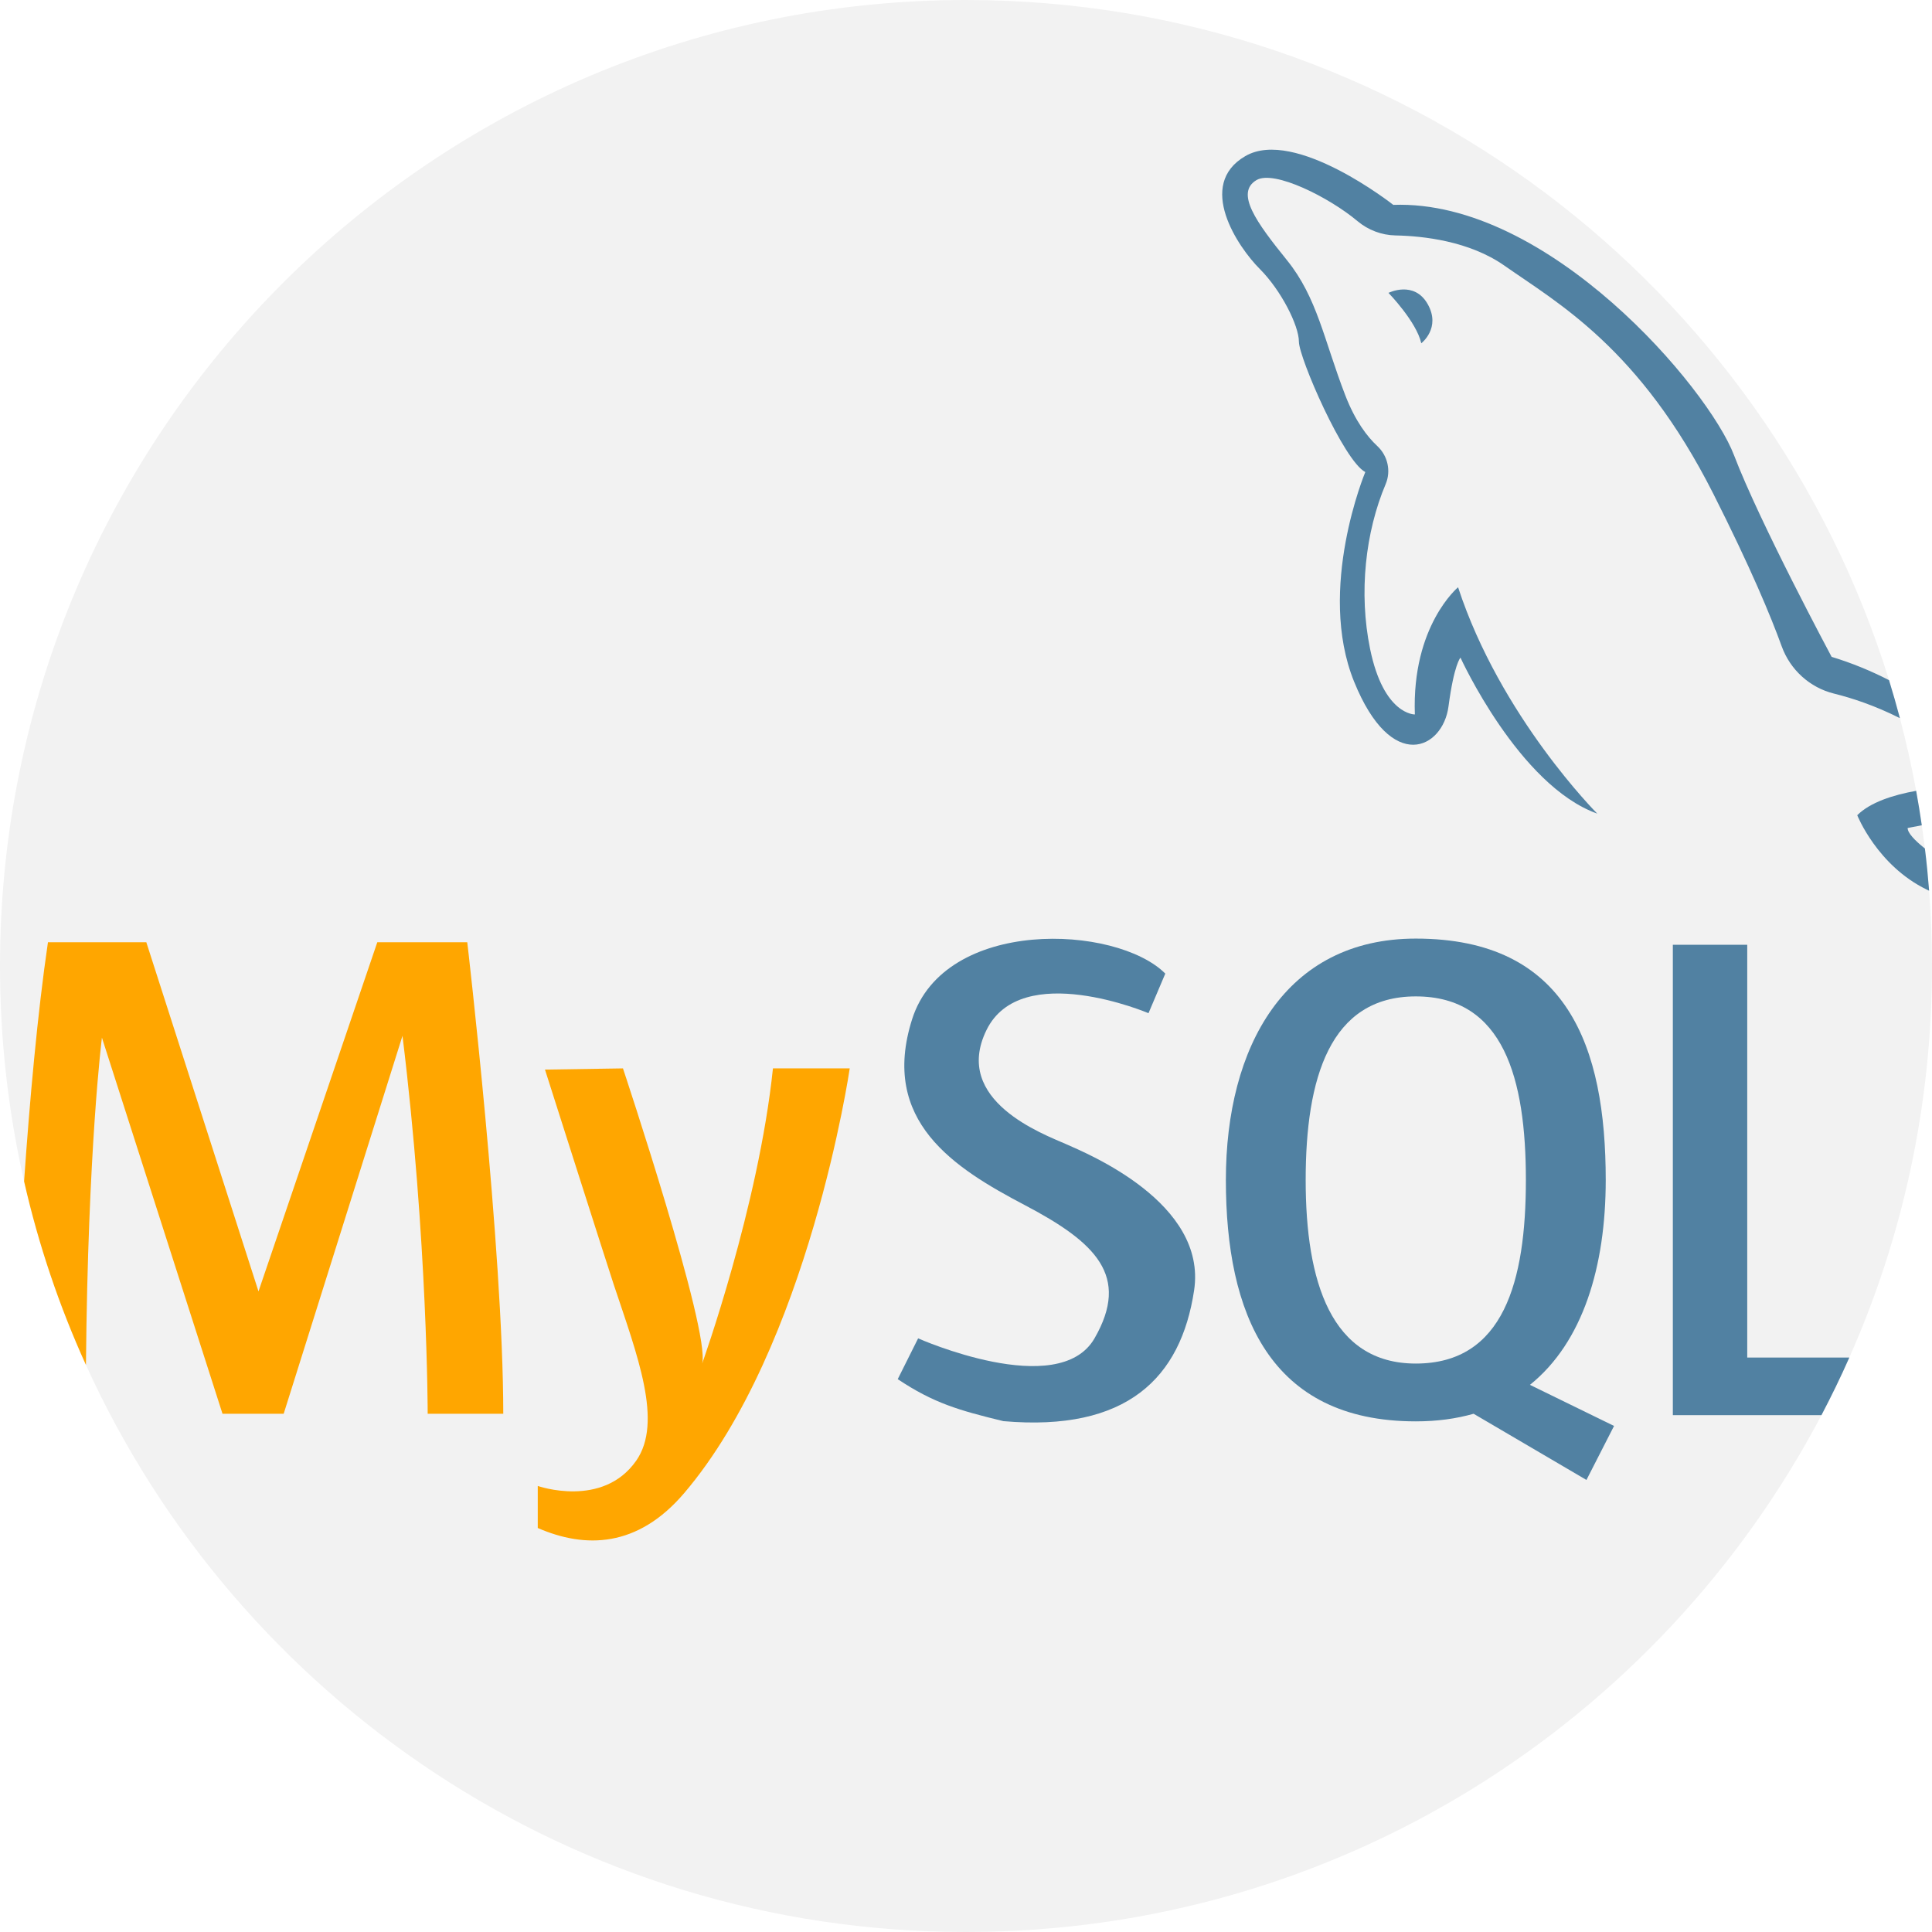
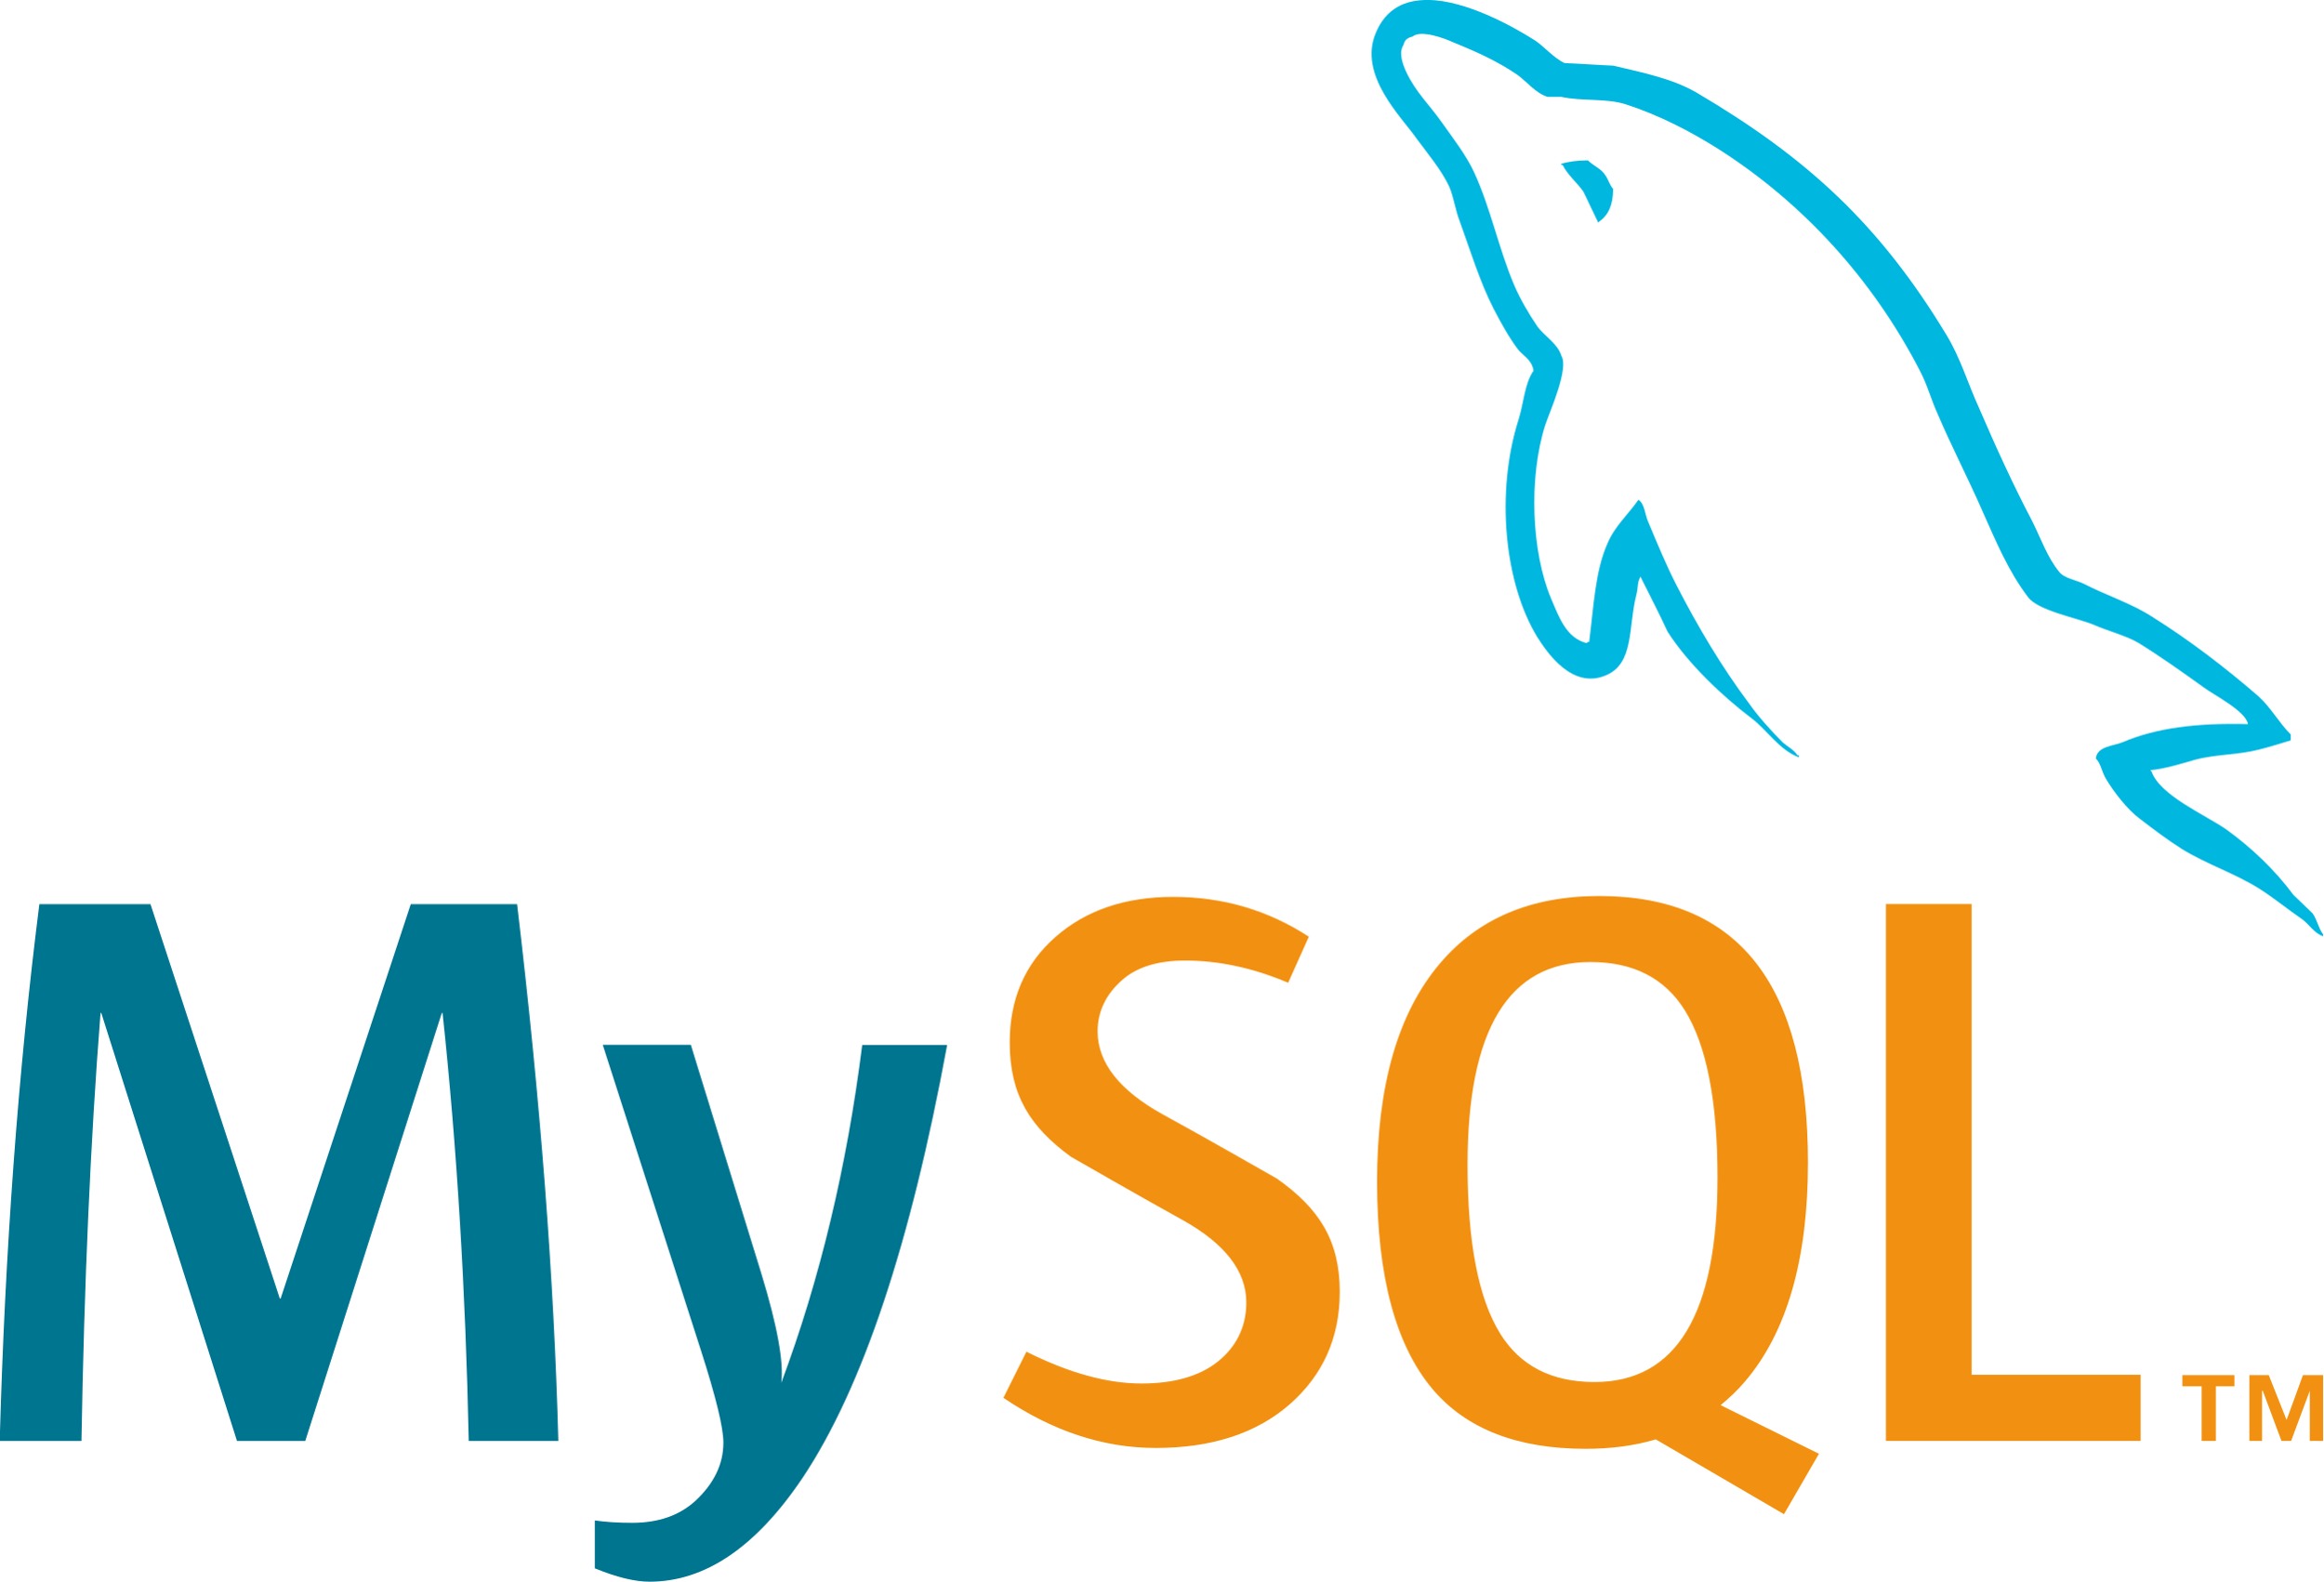
- <svg xmlns="http://www.w3.org/2000/svg" version="1.1" width="512" height="512" x="0" y="0" viewBox="0 0 512 512" style="enable-background:new 0 0 512 512" xml:space="preserve" class="">
-   <g>
-     <path style="" d="M512,256c0,36.937-7.826,72.056-21.911,103.769c-2.288,5.183-4.765,10.271-7.387,15.266  C439.85,456.474,354.408,512,256,512c-103.685,0-192.972-61.639-233.221-150.277c-7.022-15.464-12.549-31.744-16.394-48.661  C2.205,294.713,0,275.613,0,256C0,114.615,114.615,0,256,0c115.012,0,212.302,75.839,244.611,180.245  c1.024,3.323,1.985,6.687,2.884,10.073v0.01c1.672,6.332,3.114,12.737,4.305,19.247c0.554,3.03,1.055,6.071,1.494,9.132  c0.303,2.048,0.585,4.096,0.825,6.165c0.46,3.699,0.825,7.429,1.118,11.18C511.739,242.636,512,249.292,512,256z" fill="#f2f2f2" data-original="#f2f2f2" class="" />
-     <g>
-       <path style="" d="M367.961,77.614c0,0,7.42,7.632,8.691,13.355c0,0,5.3-4.028,1.696-10.387   C374.744,74.222,367.961,77.614,367.961,77.614z" fill="#5181a2" data-original="#5181a2" />
-       <path style="" d="M503.495,190.318c-6.666-3.354-12.727-5.339-17.471-6.51c-6.416-1.588-11.609-6.311-13.855-12.528   c-2.884-7.973-8.255-20.888-18.139-40.458c-19.508-38.578-41.127-50.448-55.327-60.416c-9.32-6.541-21.567-7.868-28.881-8.014   c-3.688-0.073-7.241-1.421-10.073-3.793c-7.45-6.269-22.1-13.636-26.76-10.877c-5.726,3.396,0,11.243,8.046,21.201   c8.056,9.968,9.759,20.992,15.475,35.83c2.644,6.844,5.831,10.982,8.485,13.448c2.779,2.591,3.688,6.614,2.215,10.104   c-5.371,12.696-7.168,28.776-4.127,43.645c3.605,17.596,11.87,17.387,11.87,17.387c-0.846-23.531,11.452-33.708,11.452-33.708   c11.233,34.335,36.885,59.988,36.885,59.988c-20.773-7.419-36.247-41.336-36.247-41.336s-1.693,1.693-3.177,12.936   c-1.484,11.233-15.057,18.014-25.015-6.572c-9.968-24.597,2.967-55.547,2.967-55.547c-5.726-2.968-17.596-30.312-17.596-34.555   c0-4.232-4.671-13.563-10.386-19.289c-5.726-5.716-16.959-22.256-3.814-29.884c13.134-7.638,39.215,12.925,39.215,12.925   c41.127-1.484,83.519,48.546,90.3,66.351c6.781,17.805,25.861,53.426,25.861,53.426c5.413,1.641,10.501,3.762,15.214,6.175   C501.635,183.568,502.596,186.932,503.495,190.318z" fill="#5181a2" data-original="#5181a2" />
-       <path style="" d="M511.237,236.053c-0.209-0.094-0.408-0.199-0.606-0.293c-13.145-6.363-18.442-19.717-18.442-19.717   c3.406-3.406,9.446-5.36,15.611-6.468c0.554,3.03,1.055,6.071,1.494,9.132c-2.299,0.449-3.751,0.721-3.751,0.721   c0,1.296,1.808,3.229,4.577,5.444C510.579,228.571,510.945,232.302,511.237,236.053z" fill="#5181a2" data-original="#5181a2" />
-     </g>
-     <g>
-       <path style="" d="M133.371,374.659H113.34c0,0,0-45.777-6.677-100.153L75.18,374.659H58.964l-31.953-99.673   c0,0-3.72,29.288-4.232,86.737c-7.022-15.464-12.549-31.744-16.394-48.661c1.473-21.264,3.542-44.44,6.322-63.352h26.07   l29.727,92.526l31.483-92.526h23.845C123.831,249.71,133.371,331.264,133.371,374.659z" fill="#ffa600" data-original="#ffa600" class="" />
-       <path style="" d="M144.423,283.452l20.668-0.318c0,0,23.212,69.637,20.987,78.222c0,0,14.945-41.655,18.761-78.222   h20.35c0,0-10.812,73.771-43.88,112.564c-12.375,14.517-26.262,14.695-38.799,9.236v-11.143c0,0,17.177,6.042,26.081-6.678   c7.168-10.24,0.322-27.898-5.938-46.671C161.135,335.896,144.423,283.452,144.423,283.452z" fill="#ffa600" data-original="#ffa600" class="" />
-     </g>
-     <g>
-       <path style="" d="M237.908,365.491l5.405-10.812c0,0,37.204,16.534,46.742,0c9.539-16.534,0.318-25.438-18.442-35.296   c-18.76-9.858-38.475-22.258-29.89-49.287c8.586-27.028,54.056-25.12,67.093-12.083l-4.451,10.493c0,0-33.705-14.309-42.926,4.451   c-9.221,18.76,15.263,27.664,20.987,30.208c5.724,2.544,37.521,15.58,34.024,38.793s-17.807,37.521-50.558,34.659   C254.124,373.758,247.447,371.85,237.908,365.491z" fill="#5181a2" data-original="#5181a2" />
-       <path style="" d="M405.452,367c14.054-11.295,20.083-31.389,20.083-54.293c0-35.328-10.167-63.969-50.333-63.969   c-34.586,0-50.333,28.641-50.333,63.969s11.515,63.969,50.333,63.969c5.622,0,10.721-0.7,15.318-2.017l29.905,17.544l7.314-14.315   L405.452,367z M375.202,361.357c-22.507,0-29.184-21.786-29.184-48.65c0-26.875,6.363-48.65,29.184-48.65   c23.28,0,29.174,21.776,29.174,48.65C404.375,339.571,398.482,361.357,375.202,361.357z" fill="#5181a2" data-original="#5181a2" />
-       <path style="" d="M490.088,359.769c-2.288,5.183-4.765,10.271-7.387,15.266h-39.382V250.378h19.717v109.39H490.088z" fill="#5181a2" data-original="#5181a2" />
-     </g>
-   </g>
+ <svg xmlns="http://www.w3.org/2000/svg" viewBox="-7.929 -7.929 72.72 49.53">
+   <path fill="#00758f" stroke-width="0.187" d="m21.72 24.79c-1.143 6.217-2.65 10.74-4.521 13.55-1.458 2.172-3.055 3.258-4.794 3.258-0.464 0-1.035-0.14-1.714-0.418v-1.499c0.331 0.049 0.72 0.075 1.167 0.075 0.811 0 1.465-0.225 1.963-0.673 0.596-0.547 0.894-1.161 0.894-1.842 0-0.465-0.233-1.42-0.696-2.864l-3.08-9.589h2.757l2.21 7.172c0.497 1.628 0.704 2.765 0.621 3.413 1.209-3.238 2.054-6.766 2.534-10.58h2.658m-12.17 12.4h-2.806c-0.099-4.749-0.372-9.215-0.819-13.4h-0.025l-4.273 13.4h-2.137l-4.247-13.4h-0.025c-0.315 4.018-0.513 8.483-0.596 13.4h-2.559c0.165-5.978 0.579-11.58 1.241-16.81h3.478l4.049 12.35h0.025l4.074-12.35h3.328c0.729 6.126 1.159 11.73 1.291 16.81" />
+   <path fill="#f29111" stroke-width="0.187" d="m59.08 37.19h-7.973v-16.81h2.683v14.74h5.29v2.068m-20.05-3.363c-0.679-1.096-1.019-2.854-1.019-5.279 0-4.233 1.284-6.351 3.85-6.351 1.342 0 2.327 0.507 2.956 1.519 0.678 1.096 1.018 2.84 1.018 5.231 0 4.267-1.284 6.402-3.85 6.402-1.341 0-2.327-0.506-2.955-1.52m9.985 3.768-3.082-1.524c0.274-0.226 0.535-0.469 0.771-0.751 1.309-1.542 1.963-3.825 1.963-6.848 0-5.562-2.178-8.344-6.533-8.344-2.136 0-3.801 0.705-4.993 2.118-1.309 1.544-1.963 3.819-1.963 6.824 0 2.955 0.579 5.123 1.738 6.5 1.056 1.245 2.653 1.868 4.792 1.868 0.798 0 1.53-0.098 2.195-0.295l4.013 2.342 1.094-1.89m-15-5.065c0 1.426-0.522 2.596-1.564 3.512-1.042 0.912-2.443 1.369-4.196 1.369-1.64 0-3.229-0.526-4.769-1.57l0.72-1.444c1.325 0.664 2.524 0.996 3.6 0.996 1.01 0 1.8-0.225 2.372-0.67 0.571-0.448 0.912-1.074 0.912-1.867 0-0.998-0.694-1.851-1.968-2.567-1.176-0.647-3.526-1.998-3.526-1.998-1.273-0.931-1.912-1.931-1.912-3.577 0-1.362 0.476-2.463 1.427-3.3 0.953-0.839 2.183-1.259 3.689-1.259 1.557 0 2.972 0.416 4.247 1.247l-0.647 1.443c-1.091-0.464-2.166-0.696-3.227-0.696-0.861 0-1.524 0.207-1.986 0.624-0.465 0.413-0.752 0.945-0.752 1.593 0 0.996 0.709 1.859 2.019 2.589 1.191 0.647 3.599 2.025 3.599 2.025 1.31 0.93 1.963 1.921 1.963 3.554" />
+   <path fill="#f29111" stroke-width="0.187" d="m60.99 37.19h0.445v-1.71h0.582v-0.349h-1.631v0.349h0.604zm3.383 0h0.419v-2.06h-0.63l-0.513 1.404-0.558-1.404h-0.607v2.06h0.397v-1.568h0.023l0.585 1.568h0.302l0.584-1.568v1.568" />
+   <path fill="#00b7e0" stroke-width="0.187" d="m36.78-7.929c-0.709-0.011-1.327 0.257-1.646 1.042-0.547 1.321 0.81 2.62 1.277 3.291 0.344 0.467 0.79 0.996 1.032 1.523 0.142 0.345 0.183 0.712 0.325 1.077 0.324 0.894 0.627 1.889 1.053 2.723 0.222 0.427 0.465 0.874 0.749 1.258 0.164 0.225 0.446 0.325 0.507 0.692-0.283 0.406-0.305 1.015-0.467 1.524-0.729 2.295-0.446 5.139 0.588 6.825 0.323 0.508 1.094 1.625 2.128 1.198 0.912-0.365 0.709-1.523 0.972-2.538 0.061-0.245 0.02-0.406 0.141-0.569v0.041c0.283 0.568 0.568 1.115 0.831 1.686 0.629 0.994 1.722 2.03 2.634 2.72 0.485 0.367 0.87 0.996 1.478 1.22v-0.061h-0.04c-0.122-0.182-0.304-0.264-0.466-0.406-0.364-0.366-0.768-0.813-1.053-1.219-0.851-1.137-1.601-2.397-2.268-3.697-0.325-0.631-0.608-1.321-0.872-1.95-0.121-0.243-0.121-0.609-0.324-0.731-0.305 0.446-0.749 0.833-0.972 1.379-0.385 0.875-0.425 1.951-0.568 3.068-0.081 0.021-0.04 1.88e-4 -0.081 0.041-0.647-0.162-0.87-0.833-1.114-1.4-0.608-1.444-0.71-3.76-0.182-5.425 0.141-0.426 0.751-1.766 0.506-2.173-0.122-0.388-0.527-0.609-0.75-0.915-0.263-0.386-0.548-0.873-0.728-1.3-0.486-1.137-0.731-2.397-1.256-3.534-0.243-0.529-0.67-1.077-1.013-1.564-0.386-0.549-0.81-0.934-1.115-1.584-0.1-0.224-0.242-0.59-0.081-0.833 0.04-0.163 0.122-0.224 0.284-0.265 0.262-0.224 1.012 0.06 1.275 0.182 0.75 0.304 1.378 0.59 2.005 1.015 0.284 0.203 0.588 0.59 0.952 0.692h0.426c0.648 0.141 1.378 0.039 1.986 0.223 1.073 0.345 2.045 0.853 2.917 1.401 2.653 1.686 4.841 4.084 6.319 6.947 0.244 0.467 0.346 0.893 0.568 1.38 0.425 0.997 0.953 2.013 1.378 2.987 0.425 0.955 0.831 1.929 1.439 2.722 0.303 0.426 1.519 0.649 2.066 0.873 0.404 0.182 1.033 0.345 1.398 0.568 0.689 0.426 1.376 0.914 2.025 1.382 0.323 0.244 1.336 0.751 1.397 1.158l3.72e-4 3.75e-4c-1.621-0.041-2.877 0.121-3.93 0.569-0.304 0.122-0.79 0.122-0.831 0.508 0.163 0.162 0.183 0.426 0.326 0.651 0.242 0.406 0.667 0.954 1.053 1.239 0.425 0.325 0.851 0.649 1.297 0.933 0.789 0.49 1.681 0.773 2.45 1.26 0.447 0.284 0.891 0.649 1.338 0.955 0.222 0.162 0.363 0.427 0.647 0.527v-0.062c-0.143-0.182-0.182-0.446-0.324-0.65-0.202-0.202-0.405-0.386-0.608-0.588-0.588-0.792-1.318-1.482-2.106-2.051-0.649-0.448-2.068-1.058-2.33-1.807 0 0-0.021-0.021-0.041-0.041 0.446-0.041 0.974-0.204 1.399-0.327 0.688-0.182 1.316-0.141 2.025-0.324 0.325-0.082 0.649-0.184 0.974-0.284v-0.184c-0.367-0.365-0.629-0.853-1.013-1.198-1.032-0.893-2.168-1.766-3.343-2.499-0.629-0.406-1.439-0.669-2.108-1.015-0.242-0.122-0.647-0.182-0.789-0.387-0.365-0.447-0.568-1.035-0.831-1.564-0.587-1.116-1.155-2.355-1.661-3.535-0.364-0.792-0.587-1.583-1.033-2.315-2.088-3.454-4.356-5.545-7.84-7.597-0.75-0.427-1.641-0.61-2.592-0.833-0.507-0.021-1.013-0.061-1.52-0.081-0.325-0.143-0.649-0.529-0.933-0.712-0.722-0.457-2.156-1.247-3.337-1.265zm4.998 5.021c-0.344 0-0.586 0.042-0.831 0.102v0.041h0.04c0.164 0.324 0.448 0.549 0.648 0.833 0.163 0.325 0.305 0.649 0.467 0.974 0.02-0.02 0.039-0.041 0.039-0.041 0.286-0.202 0.427-0.527 0.427-1.015-0.122-0.143-0.142-0.284-0.244-0.427-0.121-0.203-0.385-0.304-0.547-0.467z" />
</svg>
